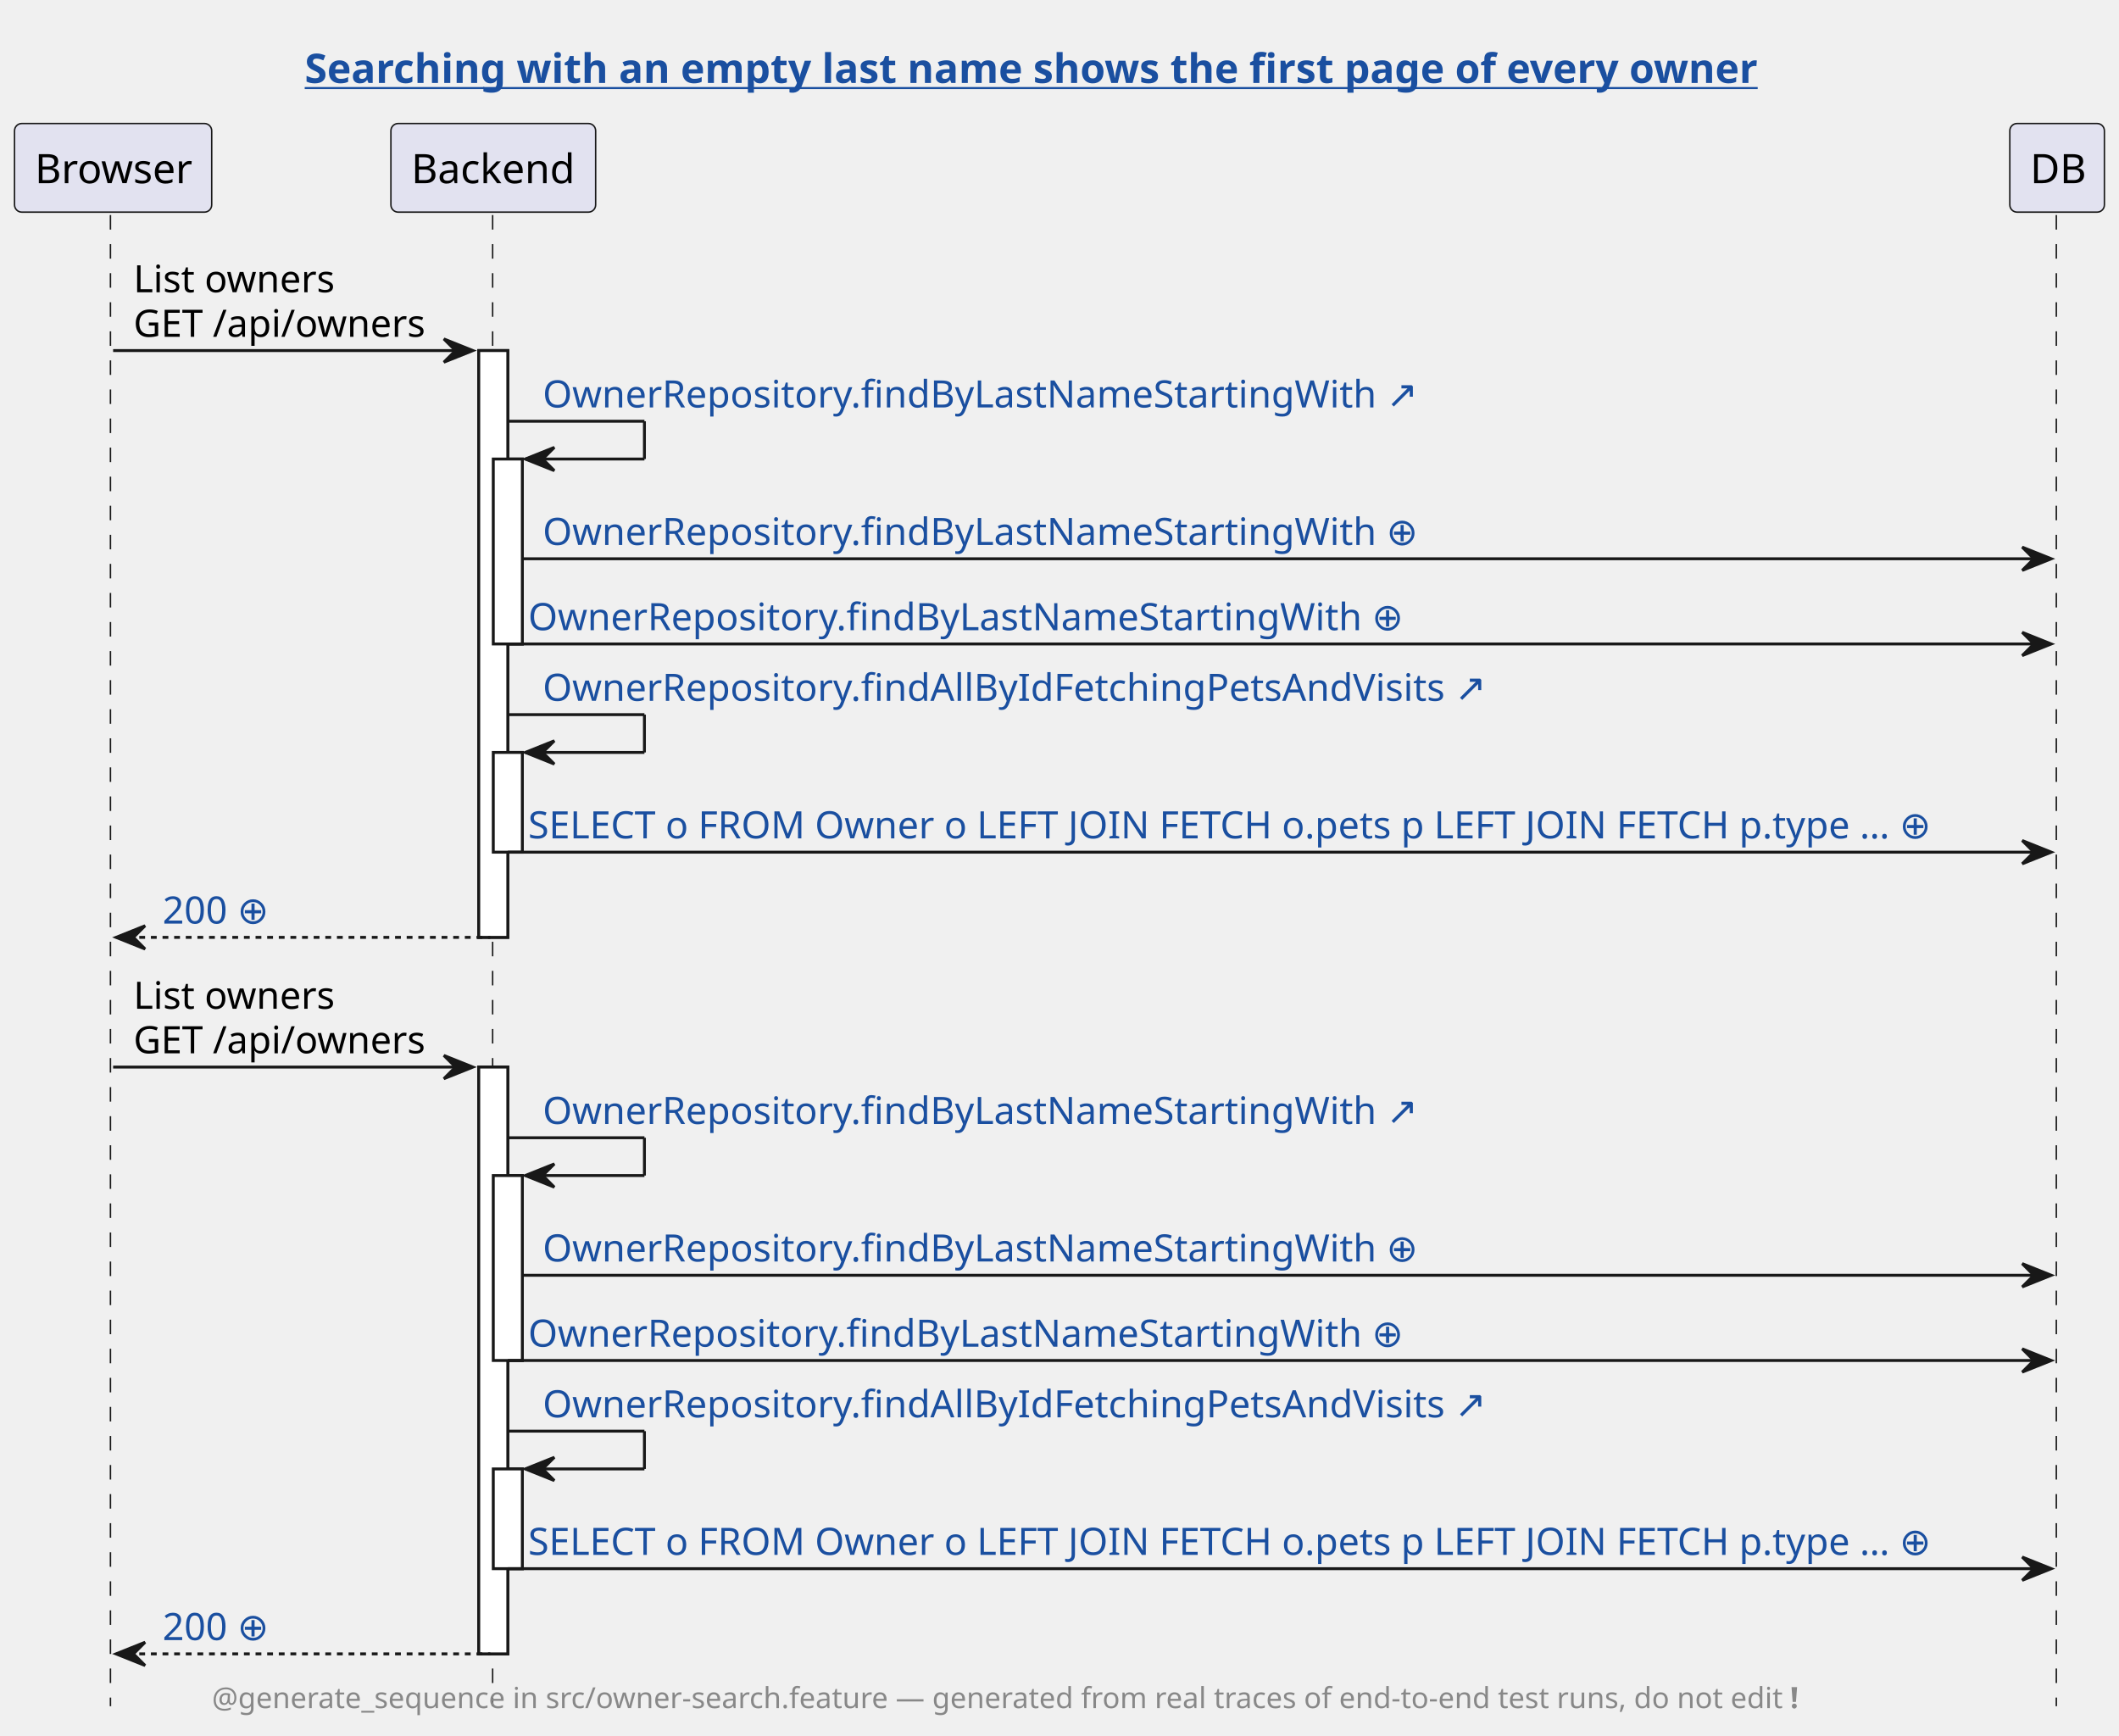
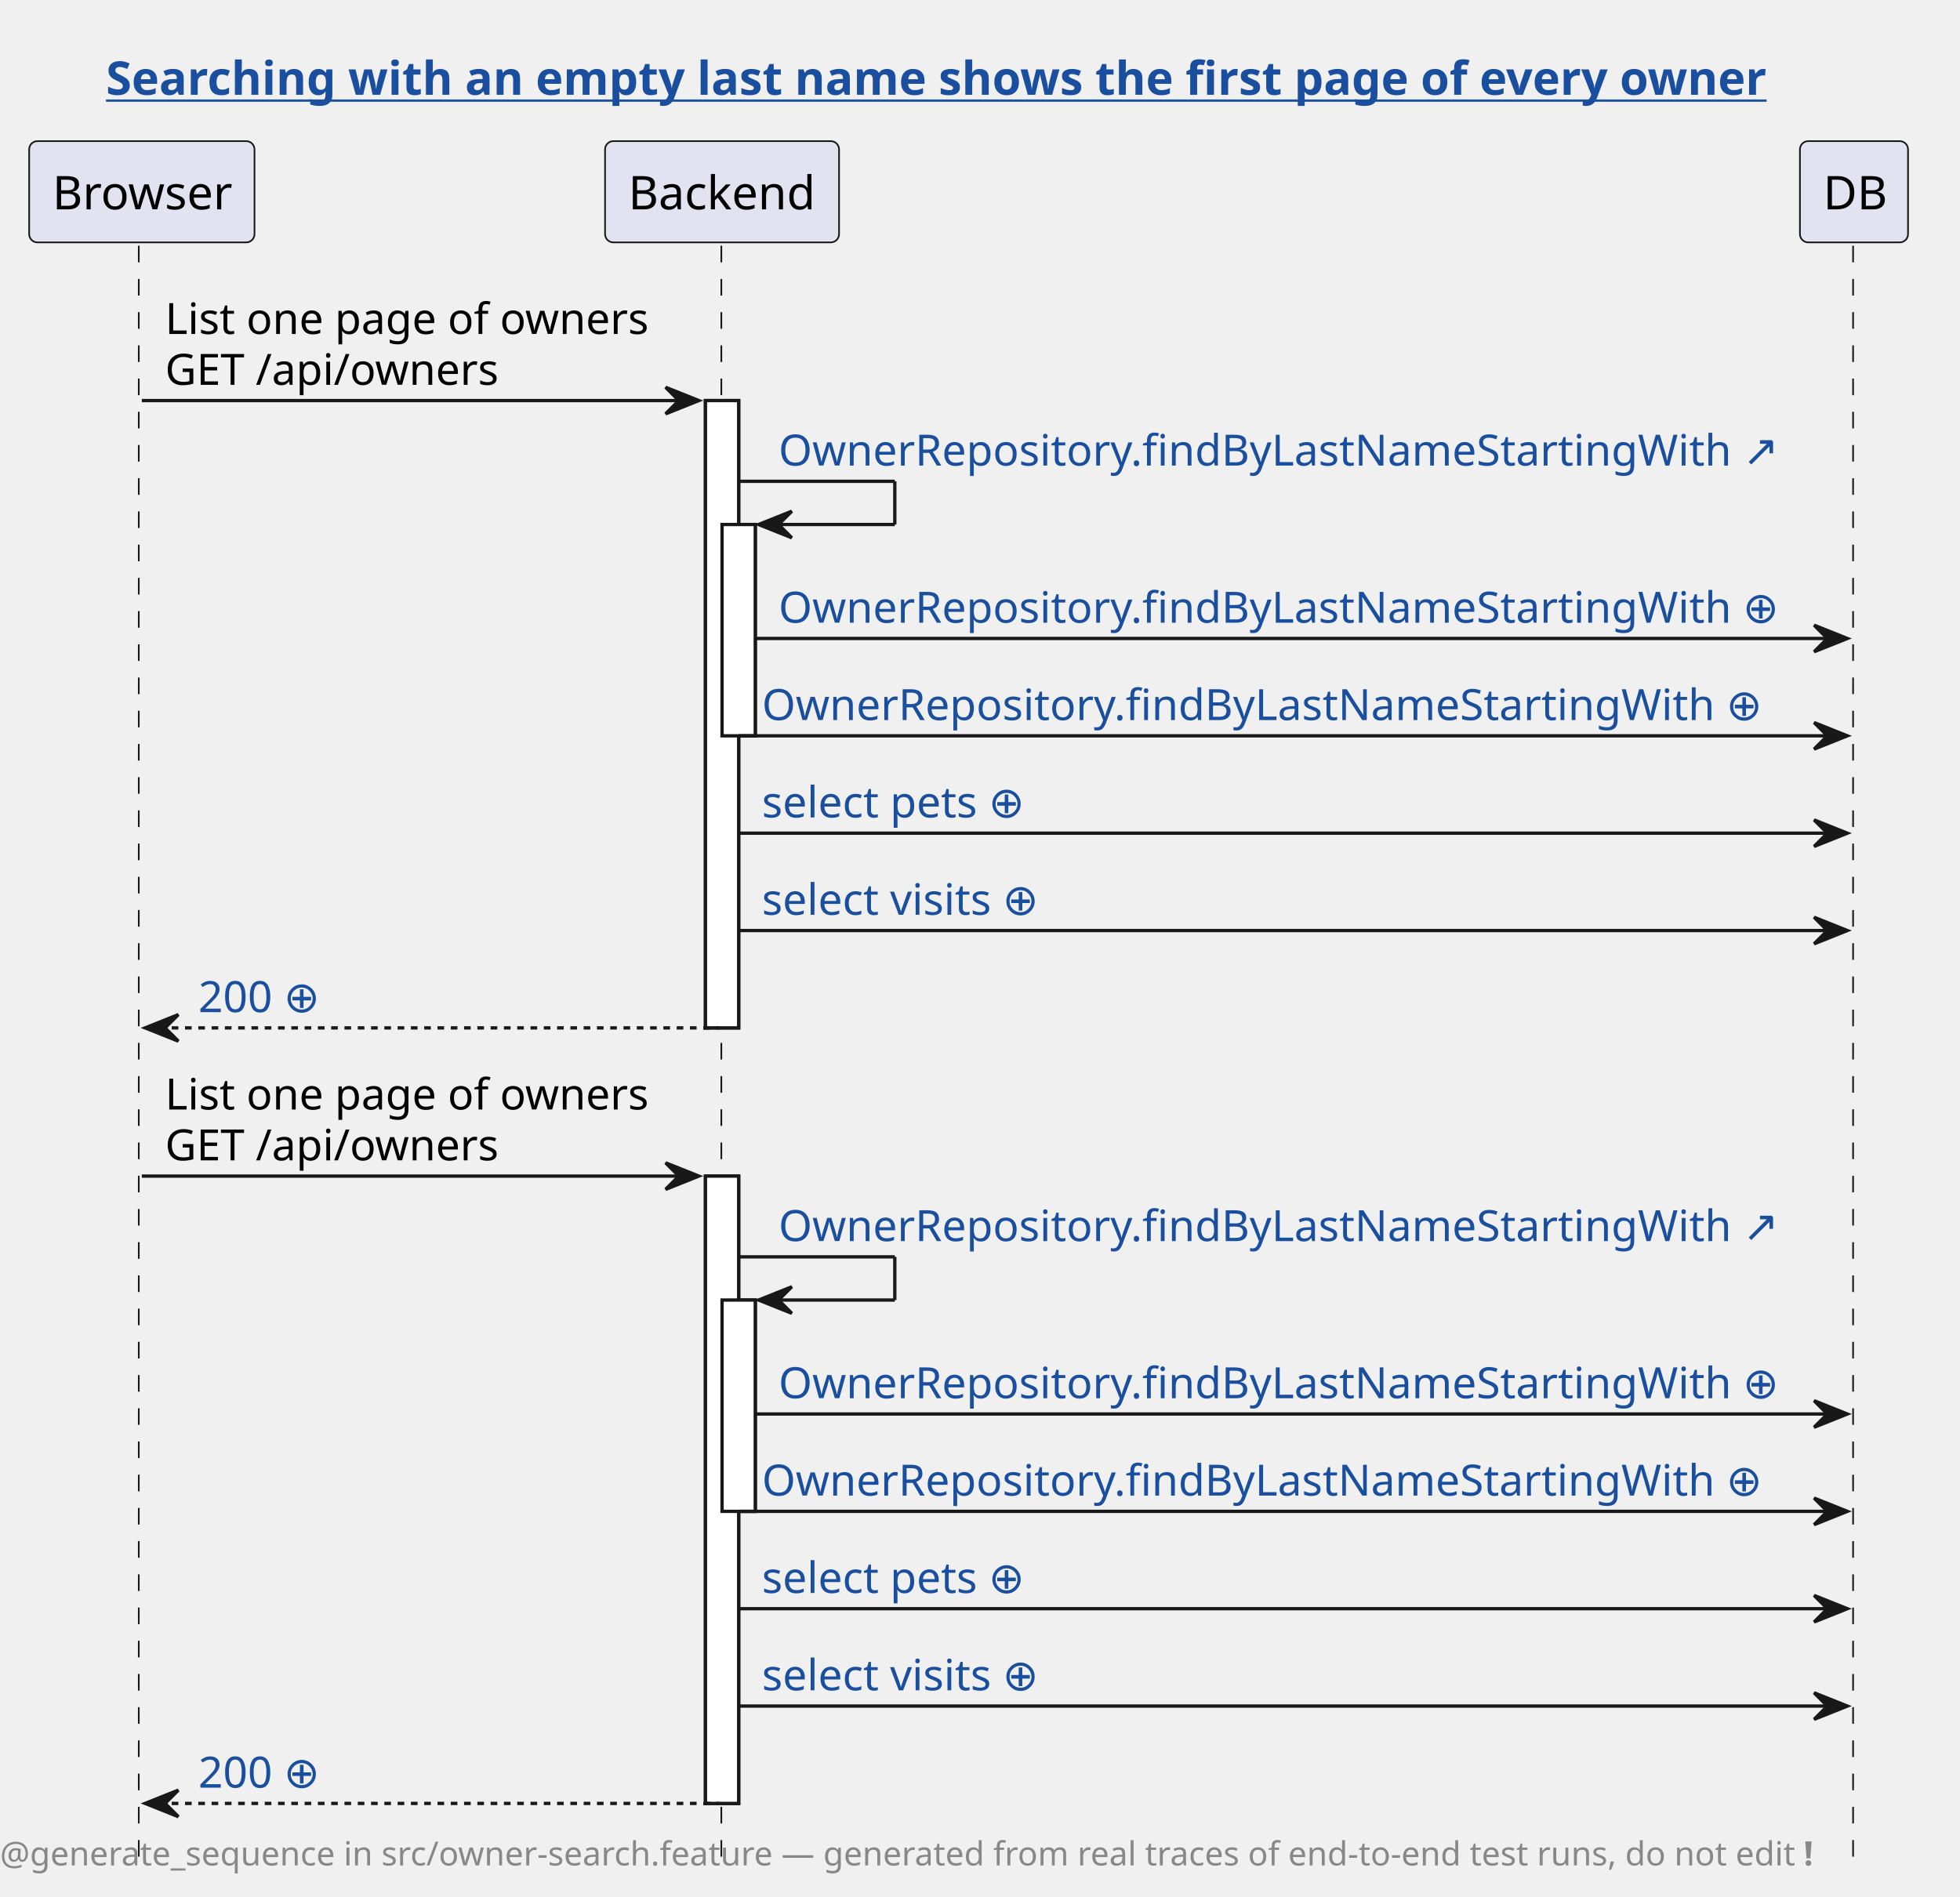
- <svg xmlns="http://www.w3.org/2000/svg" xmlns:xlink="http://www.w3.org/1999/xlink" contentStyleType="text/css" data-diagram-type="SEQUENCE" height="597px" preserveAspectRatio="none" style="width:729px;height:597px;background:#FFFFFF;" version="1.1" viewBox="0 0 729 597" width="729px" zoomAndPan="magnify">
+ <svg xmlns="http://www.w3.org/2000/svg" xmlns:xlink="http://www.w3.org/1999/xlink" contentStyleType="text/css" data-diagram-type="SEQUENCE" height="571px" preserveAspectRatio="none" style="width:590px;height:571px;background:#FFFFFF;" version="1.1" viewBox="0 0 590 571" width="590px" zoomAndPan="magnify">
  <defs />
  <g>
    <a href="src://petclinic-test/src/owner-search.feature:26" target="_top" title="Click to open the test" xlink:actuate="onRequest" xlink:href="src://petclinic-test/src/owner-search.feature:26" xlink:show="new" xlink:title="Click to open the test" xlink:type="simple">
-       <text fill="#1A4FA0" font-family="sans-serif" font-size="14" font-weight="bold" lengthAdjust="spacing" text-decoration="underline" textLength="518.328" x="104.824" y="28.535">Searching with an empty last name shows the first page of every owner</text>
+       <text fill="#1A4FA0" font-family="sans-serif" font-size="14" font-weight="bold" lengthAdjust="spacing" text-decoration="underline" textLength="518.328" x="31.901" y="28.535">Searching with an empty last name shows the first page of every owner</text>
    </a>
    <g>
-       <rect fill="#FFFFFF" height="201.863" style="stroke:#181818;stroke-width:1;" width="10" x="164.703" y="120.598" />
+       <rect fill="#FFFFFF" height="188.863" style="stroke:#181818;stroke-width:1;" width="10" x="212.354" y="120.598" />
    </g>
    <g>
-       <rect fill="#FFFFFF" height="63.621" style="stroke:#181818;stroke-width:1;" width="10" x="169.703" y="157.908" />
+       <rect fill="#FFFFFF" height="63.621" style="stroke:#181818;stroke-width:1;" width="10" x="217.354" y="157.908" />
    </g>
    <g>
-       <rect fill="#FFFFFF" height="34.31" style="stroke:#181818;stroke-width:1;" width="10" x="169.703" y="258.84" />
+       <rect fill="#FFFFFF" height="188.863" style="stroke:#181818;stroke-width:1;" width="10" x="212.354" y="354.082" />
    </g>
    <g>
-       <rect fill="#FFFFFF" height="201.863" style="stroke:#181818;stroke-width:1;" width="10" x="164.703" y="367.082" />
-     </g>
-     <g>
-       <rect fill="#FFFFFF" height="63.621" style="stroke:#181818;stroke-width:1;" width="10" x="169.703" y="404.393" />
-     </g>
-     <g>
-       <rect fill="#FFFFFF" height="34.31" style="stroke:#181818;stroke-width:1;" width="10" x="169.703" y="505.324" />
+       <rect fill="#FFFFFF" height="63.621" style="stroke:#181818;stroke-width:1;" width="10" x="217.354" y="391.393" />
    </g>
    <g class="participant-lifeline" data-entity-uid="part1" data-qualified-name="Browser" id="part1-lifeline">
      <g>
-         <rect fill="#000000" fill-opacity="0" height="512.969" width="8" x="34.916" y="73.977" />
-         <line style="stroke:#181818;stroke-width:0.5;stroke-dasharray:5,5;" x1="38" x2="38" y1="73.977" y2="586.945" />
+         <rect fill="#000000" fill-opacity="0" height="486.969" width="8" x="38.692" y="73.977" />
+         <line style="stroke:#181818;stroke-width:0.5;stroke-dasharray:5,5;" x1="41.776" x2="41.776" y1="73.977" y2="560.945" />
      </g>
    </g>
    <g class="participant-lifeline" data-entity-uid="part2" data-qualified-name="Backend" id="part2-lifeline">
      <g>
-         <rect fill="#000000" fill-opacity="0" height="512.969" width="8" x="165.703" y="73.977" />
-         <line style="stroke:#181818;stroke-width:0.5;stroke-dasharray:5,5;" x1="169.484" x2="169.484" y1="73.977" y2="586.945" />
+         <rect fill="#000000" fill-opacity="0" height="486.969" width="8" x="213.354" y="73.977" />
+         <line style="stroke:#181818;stroke-width:0.5;stroke-dasharray:5,5;" x1="217.135" x2="217.135" y1="73.977" y2="560.945" />
      </g>
    </g>
    <g class="participant-lifeline" data-entity-uid="part3" data-qualified-name="DB" id="part3-lifeline">
      <g>
-         <rect fill="#000000" fill-opacity="0" height="512.969" width="8" x="703.707" y="73.977" />
-         <line style="stroke:#181818;stroke-width:0.5;stroke-dasharray:5,5;" x1="707.438" x2="707.438" y1="73.977" y2="586.945" />
+         <rect fill="#000000" fill-opacity="0" height="486.969" width="8" x="554.085" y="73.977" />
+         <line style="stroke:#181818;stroke-width:0.5;stroke-dasharray:5,5;" x1="557.816" x2="557.816" y1="73.977" y2="560.945" />
      </g>
    </g>
    <g class="participant participant-head" data-entity-uid="part1" data-qualified-name="Browser" id="part1-head">
-       <rect fill="#E2E2F0" height="30.488" rx="2.5" ry="2.5" style="stroke:#181818;stroke-width:0.5;" width="67.833" x="5" y="42.488" />
-       <text fill="#000000" font-family="sans-serif" font-size="14" lengthAdjust="spacing" textLength="53.833" x="12" y="63.023">Browser</text>
+       <rect fill="#E2E2F0" height="30.488" rx="2.5" ry="2.5" style="stroke:#181818;stroke-width:0.5;" width="67.833" x="8.776" y="42.488" />
+       <text fill="#000000" font-family="sans-serif" font-size="14" lengthAdjust="spacing" textLength="53.833" x="15.776" y="63.023">Browser</text>
    </g>
    <g class="participant participant-head" data-entity-uid="part2" data-qualified-name="Backend" id="part2-head">
-       <rect fill="#E2E2F0" height="30.488" rx="2.5" ry="2.5" style="stroke:#181818;stroke-width:0.5;" width="70.438" x="134.484" y="42.488" />
-       <text fill="#000000" font-family="sans-serif" font-size="14" lengthAdjust="spacing" textLength="56.438" x="141.484" y="63.023">Backend</text>
+       <rect fill="#E2E2F0" height="30.488" rx="2.5" ry="2.5" style="stroke:#181818;stroke-width:0.5;" width="70.438" x="182.135" y="42.488" />
+       <text fill="#000000" font-family="sans-serif" font-size="14" lengthAdjust="spacing" textLength="56.438" x="189.135" y="63.023">Backend</text>
    </g>
    <g class="participant participant-head" data-entity-uid="part3" data-qualified-name="DB" id="part3-head">
-       <rect fill="#E2E2F0" height="30.488" rx="2.5" ry="2.5" style="stroke:#181818;stroke-width:0.5;" width="32.539" x="691.438" y="42.488" />
-       <text fill="#000000" font-family="sans-serif" font-size="14" lengthAdjust="spacing" textLength="18.539" x="698.438" y="63.023">DB</text>
+       <rect fill="#E2E2F0" height="30.488" rx="2.5" ry="2.5" style="stroke:#181818;stroke-width:0.5;" width="32.539" x="541.816" y="42.488" />
+       <text fill="#000000" font-family="sans-serif" font-size="14" lengthAdjust="spacing" textLength="18.539" x="548.816" y="63.023">DB</text>
    </g>
    <g>
-       <rect fill="#FFFFFF" height="201.863" style="stroke:#181818;stroke-width:1;" width="10" x="164.703" y="120.598" />
+       <rect fill="#FFFFFF" height="188.863" style="stroke:#181818;stroke-width:1;" width="10" x="212.354" y="120.598" />
    </g>
    <g>
-       <rect fill="#FFFFFF" height="63.621" style="stroke:#181818;stroke-width:1;" width="10" x="169.703" y="157.908" />
+       <rect fill="#FFFFFF" height="63.621" style="stroke:#181818;stroke-width:1;" width="10" x="217.354" y="157.908" />
    </g>
    <g>
-       <rect fill="#FFFFFF" height="34.31" style="stroke:#181818;stroke-width:1;" width="10" x="169.703" y="258.84" />
+       <rect fill="#FFFFFF" height="188.863" style="stroke:#181818;stroke-width:1;" width="10" x="212.354" y="354.082" />
    </g>
    <g>
-       <rect fill="#FFFFFF" height="201.863" style="stroke:#181818;stroke-width:1;" width="10" x="164.703" y="367.082" />
-     </g>
-     <g>
-       <rect fill="#FFFFFF" height="63.621" style="stroke:#181818;stroke-width:1;" width="10" x="169.703" y="404.393" />
-     </g>
-     <g>
-       <rect fill="#FFFFFF" height="34.31" style="stroke:#181818;stroke-width:1;" width="10" x="169.703" y="505.324" />
+       <rect fill="#FFFFFF" height="63.621" style="stroke:#181818;stroke-width:1;" width="10" x="217.354" y="391.393" />
    </g>
    <g class="message" data-entity-1="part1" data-entity-2="part2" id="msg1">
-       <polygon fill="#181818" points="152.703,116.598,162.703,120.598,152.703,124.598,156.703,120.598" style="stroke:#181818;stroke-width:1;" />
-       <line style="stroke:#181818;stroke-width:1;" x1="38.916" x2="158.703" y1="120.598" y2="120.598" />
-       <text fill="#000000" font-family="sans-serif" font-size="13" lengthAdjust="spacing" textLength="71.551" x="45.916" y="100.545">List owners</text>
-       <text fill="#000000" font-family="sans-serif" font-size="13" lengthAdjust="spacing" textLength="106.787" x="45.916" y="115.856">GET /api/owners</text>
+       <polygon fill="#181818" points="200.354,116.598,210.354,120.598,200.354,124.598,204.354,120.598" style="stroke:#181818;stroke-width:1;" />
+       <line style="stroke:#181818;stroke-width:1;" x1="42.692" x2="206.354" y1="120.598" y2="120.598" />
+       <text fill="#000000" font-family="sans-serif" font-size="13" lengthAdjust="spacing" textLength="150.662" x="49.692" y="100.545">List one page of owners</text>
+       <text fill="#000000" font-family="sans-serif" font-size="13" lengthAdjust="spacing" textLength="106.787" x="49.692" y="115.856">GET /api/owners</text>
    </g>
    <g class="message" data-entity-1="part2" data-entity-2="part2" id="msg2">
-       <line style="stroke:#181818;stroke-width:1;" x1="174.703" x2="221.703" y1="144.908" y2="144.908" />
-       <line style="stroke:#181818;stroke-width:1;" x1="221.703" x2="221.703" y1="144.908" y2="157.908" />
-       <line style="stroke:#181818;stroke-width:1;" x1="180.703" x2="221.703" y1="157.908" y2="157.908" />
-       <polygon fill="#181818" points="190.703,153.908,180.703,157.908,190.703,161.908,186.703,157.908" style="stroke:#181818;stroke-width:1;" />
-       <a href="src://petclinic-backend/src/main/java/victor/training/petclinic/repository/OwnerRepository.java:15" target="_top" title="Click to open OwnerRepository.findByLastNameStartingWith" xlink:actuate="onRequest" xlink:href="src://petclinic-backend/src/main/java/victor/training/petclinic/repository/OwnerRepository.java:15" xlink:show="new" xlink:title="Click to open OwnerRepository.findByLastNameStartingWith" xlink:type="simple">
-         <text fill="#1A4FA0" font-family="sans-serif" font-size="13" lengthAdjust="spacing" textLength="306.731" x="186.703" y="140.166">OwnerRepository.findByLastNameStartingWith ↗</text>
+       <line style="stroke:#181818;stroke-width:1;" x1="222.354" x2="269.354" y1="144.908" y2="144.908" />
+       <line style="stroke:#181818;stroke-width:1;" x1="269.354" x2="269.354" y1="144.908" y2="157.908" />
+       <line style="stroke:#181818;stroke-width:1;" x1="228.354" x2="269.354" y1="157.908" y2="157.908" />
+       <polygon fill="#181818" points="238.354,153.908,228.354,157.908,238.354,161.908,234.354,157.908" style="stroke:#181818;stroke-width:1;" />
+       <a href="src://petclinic-backend/src/main/java/victor/training/petclinic/repository/OwnerRepository.java:13" target="_top" title="Click to open OwnerRepository.findByLastNameStartingWith" xlink:actuate="onRequest" xlink:href="src://petclinic-backend/src/main/java/victor/training/petclinic/repository/OwnerRepository.java:13" xlink:show="new" xlink:title="Click to open OwnerRepository.findByLastNameStartingWith" xlink:type="simple">
+         <text fill="#1A4FA0" font-family="sans-serif" font-size="13" lengthAdjust="spacing" textLength="306.731" x="234.354" y="140.166">OwnerRepository.findByLastNameStartingWith ↗</text>
      </a>
    </g>
    <g class="message" data-entity-1="part2" data-entity-2="part3" id="msg3">
-       <polygon fill="#181818" points="695.707,188.219,705.707,192.219,695.707,196.219,699.707,192.219" style="stroke:#181818;stroke-width:1;" />
-       <line style="stroke:#181818;stroke-width:1;" x1="179.703" x2="701.707" y1="192.219" y2="192.219" />
-       <a href="genseq://06lhb5c" target="_top" title="Click for the statement behind this call" xlink:actuate="onRequest" xlink:href="genseq://06lhb5c" xlink:show="new" xlink:title="Click for the statement behind this call" xlink:type="simple">
-         <text fill="#1A4FA0" font-family="sans-serif" font-size="13" lengthAdjust="spacing" textLength="303.139" x="186.703" y="187.477">OwnerRepository.findByLastNameStartingWith ⊕</text>
+       <polygon fill="#181818" points="546.085,188.219,556.085,192.219,546.085,196.219,550.085,192.219" style="stroke:#181818;stroke-width:1;" />
+       <line style="stroke:#181818;stroke-width:1;" x1="227.354" x2="552.085" y1="192.219" y2="192.219" />
+       <a href="genseq://1ub53i8" target="_top" title="Click for the statement behind this call" xlink:actuate="onRequest" xlink:href="genseq://1ub53i8" xlink:show="new" xlink:title="Click for the statement behind this call" xlink:type="simple">
+         <text fill="#1A4FA0" font-family="sans-serif" font-size="13" lengthAdjust="spacing" textLength="303.139" x="234.354" y="187.477">OwnerRepository.findByLastNameStartingWith ⊕</text>
      </a>
    </g>
    <g class="message" data-entity-1="part2" data-entity-2="part3" id="msg4">
-       <polygon fill="#181818" points="695.707,217.529,705.707,221.529,695.707,225.529,699.707,221.529" style="stroke:#181818;stroke-width:1;" />
-       <line style="stroke:#181818;stroke-width:1;" x1="174.703" x2="701.707" y1="221.529" y2="221.529" />
+       <polygon fill="#181818" points="546.085,217.529,556.085,221.529,546.085,225.529,550.085,221.529" style="stroke:#181818;stroke-width:1;" />
+       <line style="stroke:#181818;stroke-width:1;" x1="222.354" x2="552.085" y1="221.529" y2="221.529" />
      <a href="genseq://0rcs8yy" target="_top" title="Click for the statement behind this call" xlink:actuate="onRequest" xlink:href="genseq://0rcs8yy" xlink:show="new" xlink:title="Click for the statement behind this call" xlink:type="simple">
-         <text fill="#1A4FA0" font-family="sans-serif" font-size="13" lengthAdjust="spacing" textLength="303.139" x="181.703" y="216.787">OwnerRepository.findByLastNameStartingWith ⊕</text>
+         <text fill="#1A4FA0" font-family="sans-serif" font-size="13" lengthAdjust="spacing" textLength="303.139" x="229.354" y="216.787">OwnerRepository.findByLastNameStartingWith ⊕</text>
      </a>
    </g>
-     <g class="message" data-entity-1="part2" data-entity-2="part2" id="msg5">
-       <line style="stroke:#181818;stroke-width:1;" x1="174.703" x2="221.703" y1="245.84" y2="245.84" />
-       <line style="stroke:#181818;stroke-width:1;" x1="221.703" x2="221.703" y1="245.84" y2="258.84" />
-       <line style="stroke:#181818;stroke-width:1;" x1="180.703" x2="221.703" y1="258.84" y2="258.84" />
-       <polygon fill="#181818" points="190.703,254.84,180.703,258.84,190.703,262.84,186.703,258.84" style="stroke:#181818;stroke-width:1;" />
-       <a href="src://petclinic-backend/src/main/java/victor/training/petclinic/repository/OwnerRepository.java:26" target="_top" title="Click to open OwnerRepository.findAllByIdFetchingPetsAndVisits" xlink:actuate="onRequest" xlink:href="src://petclinic-backend/src/main/java/victor/training/petclinic/repository/OwnerRepository.java:26" xlink:show="new" xlink:title="Click to open OwnerRepository.findAllByIdFetchingPetsAndVisits" xlink:type="simple">
-         <text fill="#1A4FA0" font-family="sans-serif" font-size="13" lengthAdjust="spacing" textLength="335.416" x="186.703" y="241.098">OwnerRepository.findAllByIdFetchingPetsAndVisits ↗</text>
+     <g class="message" data-entity-1="part2" data-entity-2="part3" id="msg5">
+       <polygon fill="#181818" points="546.085,246.84,556.085,250.84,546.085,254.84,550.085,250.84" style="stroke:#181818;stroke-width:1;" />
+       <line style="stroke:#181818;stroke-width:1;" x1="222.354" x2="552.085" y1="250.84" y2="250.84" />
+       <a href="genseq://1ruk3w0" target="_top" title="Click for the statement behind this call" xlink:actuate="onRequest" xlink:href="genseq://1ruk3w0" xlink:show="new" xlink:title="Click for the statement behind this call" xlink:type="simple">
+         <text fill="#1A4FA0" font-family="sans-serif" font-size="13" lengthAdjust="spacing" textLength="80.939" x="229.354" y="246.098">select pets ⊕</text>
      </a>
    </g>
    <g class="message" data-entity-1="part2" data-entity-2="part3" id="msg6">
-       <polygon fill="#181818" points="695.707,289.15,705.707,293.15,695.707,297.15,699.707,293.15" style="stroke:#181818;stroke-width:1;" />
-       <line style="stroke:#181818;stroke-width:1;" x1="174.703" x2="701.707" y1="293.15" y2="293.15" />
-       <a href="genseq://075m496" target="_top" title="Click for the statement behind this call" xlink:actuate="onRequest" xlink:href="genseq://075m496" xlink:show="new" xlink:title="Click for the statement behind this call" xlink:type="simple">
-         <text fill="#1A4FA0" font-family="sans-serif" font-size="13" lengthAdjust="spacing" textLength="504.004" x="181.703" y="288.408">SELECT o FROM Owner o LEFT JOIN FETCH o.pets p LEFT JOIN FETCH p.type … ⊕</text>
+       <polygon fill="#181818" points="546.085,276.15,556.085,280.15,546.085,284.15,550.085,280.15" style="stroke:#181818;stroke-width:1;" />
+       <line style="stroke:#181818;stroke-width:1;" x1="222.354" x2="552.085" y1="280.15" y2="280.15" />
+       <a href="genseq://1bw25vb" target="_top" title="Click for the statement behind this call" xlink:actuate="onRequest" xlink:href="genseq://1bw25vb" xlink:show="new" xlink:title="Click for the statement behind this call" xlink:type="simple">
+         <text fill="#1A4FA0" font-family="sans-serif" font-size="13" lengthAdjust="spacing" textLength="86.385" x="229.354" y="275.408">select visits ⊕</text>
      </a>
    </g>
    <g class="message" data-entity-1="part2" data-entity-2="part1" id="msg7">
-       <polygon fill="#181818" points="49.916,318.461,39.916,322.461,49.916,326.461,45.916,322.461" style="stroke:#181818;stroke-width:1;" />
-       <line style="stroke:#181818;stroke-width:1;stroke-dasharray:2,2;" x1="43.916" x2="168.703" y1="322.461" y2="322.461" />
-       <a href="genseq://159qzfj" target="_top" title="Click for this call’s JSON body" xlink:actuate="onRequest" xlink:href="genseq://159qzfj" xlink:show="new" xlink:title="Click for this call’s JSON body" xlink:type="simple">
-         <text fill="#1A4FA0" font-family="sans-serif" font-size="13" lengthAdjust="spacing" textLength="38.181" x="55.916" y="317.719">200 ⊕</text>
+       <polygon fill="#181818" points="53.692,305.461,43.692,309.461,53.692,313.461,49.692,309.461" style="stroke:#181818;stroke-width:1;" />
+       <line style="stroke:#181818;stroke-width:1;stroke-dasharray:2,2;" x1="47.692" x2="216.354" y1="309.461" y2="309.461" />
+       <a href="genseq://1p6jb4u" target="_top" title="Click for this call’s JSON body" xlink:actuate="onRequest" xlink:href="genseq://1p6jb4u" xlink:show="new" xlink:title="Click for this call’s JSON body" xlink:type="simple">
+         <text fill="#1A4FA0" font-family="sans-serif" font-size="13" lengthAdjust="spacing" textLength="38.181" x="59.692" y="304.719">200 ⊕</text>
      </a>
    </g>
    <g class="message" data-entity-1="part1" data-entity-2="part2" id="msg8">
-       <polygon fill="#181818" points="152.703,363.082,162.703,367.082,152.703,371.082,156.703,367.082" style="stroke:#181818;stroke-width:1;" />
-       <line style="stroke:#181818;stroke-width:1;" x1="38.916" x2="158.703" y1="367.082" y2="367.082" />
-       <text fill="#000000" font-family="sans-serif" font-size="13" lengthAdjust="spacing" textLength="71.551" x="45.916" y="347.029">List owners</text>
-       <text fill="#000000" font-family="sans-serif" font-size="13" lengthAdjust="spacing" textLength="106.787" x="45.916" y="362.34">GET /api/owners</text>
+       <polygon fill="#181818" points="200.354,350.082,210.354,354.082,200.354,358.082,204.354,354.082" style="stroke:#181818;stroke-width:1;" />
+       <line style="stroke:#181818;stroke-width:1;" x1="42.692" x2="206.354" y1="354.082" y2="354.082" />
+       <text fill="#000000" font-family="sans-serif" font-size="13" lengthAdjust="spacing" textLength="150.662" x="49.692" y="334.029">List one page of owners</text>
+       <text fill="#000000" font-family="sans-serif" font-size="13" lengthAdjust="spacing" textLength="106.787" x="49.692" y="349.34">GET /api/owners</text>
    </g>
    <g class="message" data-entity-1="part2" data-entity-2="part2" id="msg9">
-       <line style="stroke:#181818;stroke-width:1;" x1="174.703" x2="221.703" y1="391.393" y2="391.393" />
-       <line style="stroke:#181818;stroke-width:1;" x1="221.703" x2="221.703" y1="391.393" y2="404.393" />
-       <line style="stroke:#181818;stroke-width:1;" x1="180.703" x2="221.703" y1="404.393" y2="404.393" />
-       <polygon fill="#181818" points="190.703,400.393,180.703,404.393,190.703,408.393,186.703,404.393" style="stroke:#181818;stroke-width:1;" />
-       <a href="src://petclinic-backend/src/main/java/victor/training/petclinic/repository/OwnerRepository.java:15" target="_top" title="Click to open OwnerRepository.findByLastNameStartingWith" xlink:actuate="onRequest" xlink:href="src://petclinic-backend/src/main/java/victor/training/petclinic/repository/OwnerRepository.java:15" xlink:show="new" xlink:title="Click to open OwnerRepository.findByLastNameStartingWith" xlink:type="simple">
-         <text fill="#1A4FA0" font-family="sans-serif" font-size="13" lengthAdjust="spacing" textLength="306.731" x="186.703" y="386.65">OwnerRepository.findByLastNameStartingWith ↗</text>
+       <line style="stroke:#181818;stroke-width:1;" x1="222.354" x2="269.354" y1="378.393" y2="378.393" />
+       <line style="stroke:#181818;stroke-width:1;" x1="269.354" x2="269.354" y1="378.393" y2="391.393" />
+       <line style="stroke:#181818;stroke-width:1;" x1="228.354" x2="269.354" y1="391.393" y2="391.393" />
+       <polygon fill="#181818" points="238.354,387.393,228.354,391.393,238.354,395.393,234.354,391.393" style="stroke:#181818;stroke-width:1;" />
+       <a href="src://petclinic-backend/src/main/java/victor/training/petclinic/repository/OwnerRepository.java:13" target="_top" title="Click to open OwnerRepository.findByLastNameStartingWith" xlink:actuate="onRequest" xlink:href="src://petclinic-backend/src/main/java/victor/training/petclinic/repository/OwnerRepository.java:13" xlink:show="new" xlink:title="Click to open OwnerRepository.findByLastNameStartingWith" xlink:type="simple">
+         <text fill="#1A4FA0" font-family="sans-serif" font-size="13" lengthAdjust="spacing" textLength="306.731" x="234.354" y="373.65">OwnerRepository.findByLastNameStartingWith ↗</text>
      </a>
    </g>
    <g class="message" data-entity-1="part2" data-entity-2="part3" id="msg10">
-       <polygon fill="#181818" points="695.707,434.703,705.707,438.703,695.707,442.703,699.707,438.703" style="stroke:#181818;stroke-width:1;" />
-       <line style="stroke:#181818;stroke-width:1;" x1="179.703" x2="701.707" y1="438.703" y2="438.703" />
-       <a href="genseq://06lhb5c" target="_top" title="Click for the statement behind this call" xlink:actuate="onRequest" xlink:href="genseq://06lhb5c" xlink:show="new" xlink:title="Click for the statement behind this call" xlink:type="simple">
-         <text fill="#1A4FA0" font-family="sans-serif" font-size="13" lengthAdjust="spacing" textLength="303.139" x="186.703" y="433.961">OwnerRepository.findByLastNameStartingWith ⊕</text>
+       <polygon fill="#181818" points="546.085,421.703,556.085,425.703,546.085,429.703,550.085,425.703" style="stroke:#181818;stroke-width:1;" />
+       <line style="stroke:#181818;stroke-width:1;" x1="227.354" x2="552.085" y1="425.703" y2="425.703" />
+       <a href="genseq://1ub53i8" target="_top" title="Click for the statement behind this call" xlink:actuate="onRequest" xlink:href="genseq://1ub53i8" xlink:show="new" xlink:title="Click for the statement behind this call" xlink:type="simple">
+         <text fill="#1A4FA0" font-family="sans-serif" font-size="13" lengthAdjust="spacing" textLength="303.139" x="234.354" y="420.961">OwnerRepository.findByLastNameStartingWith ⊕</text>
      </a>
    </g>
    <g class="message" data-entity-1="part2" data-entity-2="part3" id="msg11">
-       <polygon fill="#181818" points="695.707,464.014,705.707,468.014,695.707,472.014,699.707,468.014" style="stroke:#181818;stroke-width:1;" />
-       <line style="stroke:#181818;stroke-width:1;" x1="174.703" x2="701.707" y1="468.014" y2="468.014" />
+       <polygon fill="#181818" points="546.085,451.014,556.085,455.014,546.085,459.014,550.085,455.014" style="stroke:#181818;stroke-width:1;" />
+       <line style="stroke:#181818;stroke-width:1;" x1="222.354" x2="552.085" y1="455.014" y2="455.014" />
      <a href="genseq://0rcs8yy" target="_top" title="Click for the statement behind this call" xlink:actuate="onRequest" xlink:href="genseq://0rcs8yy" xlink:show="new" xlink:title="Click for the statement behind this call" xlink:type="simple">
-         <text fill="#1A4FA0" font-family="sans-serif" font-size="13" lengthAdjust="spacing" textLength="303.139" x="181.703" y="463.272">OwnerRepository.findByLastNameStartingWith ⊕</text>
+         <text fill="#1A4FA0" font-family="sans-serif" font-size="13" lengthAdjust="spacing" textLength="303.139" x="229.354" y="450.272">OwnerRepository.findByLastNameStartingWith ⊕</text>
      </a>
    </g>
-     <g class="message" data-entity-1="part2" data-entity-2="part2" id="msg12">
-       <line style="stroke:#181818;stroke-width:1;" x1="174.703" x2="221.703" y1="492.324" y2="492.324" />
-       <line style="stroke:#181818;stroke-width:1;" x1="221.703" x2="221.703" y1="492.324" y2="505.324" />
-       <line style="stroke:#181818;stroke-width:1;" x1="180.703" x2="221.703" y1="505.324" y2="505.324" />
-       <polygon fill="#181818" points="190.703,501.324,180.703,505.324,190.703,509.324,186.703,505.324" style="stroke:#181818;stroke-width:1;" />
-       <a href="src://petclinic-backend/src/main/java/victor/training/petclinic/repository/OwnerRepository.java:26" target="_top" title="Click to open OwnerRepository.findAllByIdFetchingPetsAndVisits" xlink:actuate="onRequest" xlink:href="src://petclinic-backend/src/main/java/victor/training/petclinic/repository/OwnerRepository.java:26" xlink:show="new" xlink:title="Click to open OwnerRepository.findAllByIdFetchingPetsAndVisits" xlink:type="simple">
-         <text fill="#1A4FA0" font-family="sans-serif" font-size="13" lengthAdjust="spacing" textLength="335.416" x="186.703" y="487.582">OwnerRepository.findAllByIdFetchingPetsAndVisits ↗</text>
+     <g class="message" data-entity-1="part2" data-entity-2="part3" id="msg12">
+       <polygon fill="#181818" points="546.085,480.324,556.085,484.324,546.085,488.324,550.085,484.324" style="stroke:#181818;stroke-width:1;" />
+       <line style="stroke:#181818;stroke-width:1;" x1="222.354" x2="552.085" y1="484.324" y2="484.324" />
+       <a href="genseq://1ruk3w0" target="_top" title="Click for the statement behind this call" xlink:actuate="onRequest" xlink:href="genseq://1ruk3w0" xlink:show="new" xlink:title="Click for the statement behind this call" xlink:type="simple">
+         <text fill="#1A4FA0" font-family="sans-serif" font-size="13" lengthAdjust="spacing" textLength="80.939" x="229.354" y="479.582">select pets ⊕</text>
      </a>
    </g>
    <g class="message" data-entity-1="part2" data-entity-2="part3" id="msg13">
-       <polygon fill="#181818" points="695.707,535.635,705.707,539.635,695.707,543.635,699.707,539.635" style="stroke:#181818;stroke-width:1;" />
-       <line style="stroke:#181818;stroke-width:1;" x1="174.703" x2="701.707" y1="539.635" y2="539.635" />
-       <a href="genseq://075m496" target="_top" title="Click for the statement behind this call" xlink:actuate="onRequest" xlink:href="genseq://075m496" xlink:show="new" xlink:title="Click for the statement behind this call" xlink:type="simple">
-         <text fill="#1A4FA0" font-family="sans-serif" font-size="13" lengthAdjust="spacing" textLength="504.004" x="181.703" y="534.893">SELECT o FROM Owner o LEFT JOIN FETCH o.pets p LEFT JOIN FETCH p.type … ⊕</text>
+       <polygon fill="#181818" points="546.085,509.635,556.085,513.635,546.085,517.635,550.085,513.635" style="stroke:#181818;stroke-width:1;" />
+       <line style="stroke:#181818;stroke-width:1;" x1="222.354" x2="552.085" y1="513.635" y2="513.635" />
+       <a href="genseq://1bw25vb" target="_top" title="Click for the statement behind this call" xlink:actuate="onRequest" xlink:href="genseq://1bw25vb" xlink:show="new" xlink:title="Click for the statement behind this call" xlink:type="simple">
+         <text fill="#1A4FA0" font-family="sans-serif" font-size="13" lengthAdjust="spacing" textLength="86.385" x="229.354" y="508.893">select visits ⊕</text>
      </a>
    </g>
    <g class="message" data-entity-1="part2" data-entity-2="part1" id="msg14">
-       <polygon fill="#181818" points="49.916,564.945,39.916,568.945,49.916,572.945,45.916,568.945" style="stroke:#181818;stroke-width:1;" />
-       <line style="stroke:#181818;stroke-width:1;stroke-dasharray:2,2;" x1="43.916" x2="168.703" y1="568.945" y2="568.945" />
-       <a href="genseq://159qzfj" target="_top" title="Click for this call’s JSON body" xlink:actuate="onRequest" xlink:href="genseq://159qzfj" xlink:show="new" xlink:title="Click for this call’s JSON body" xlink:type="simple">
-         <text fill="#1A4FA0" font-family="sans-serif" font-size="13" lengthAdjust="spacing" textLength="38.181" x="55.916" y="564.203">200 ⊕</text>
+       <polygon fill="#181818" points="53.692,538.945,43.692,542.945,53.692,546.945,49.692,542.945" style="stroke:#181818;stroke-width:1;" />
+       <line style="stroke:#181818;stroke-width:1;stroke-dasharray:2,2;" x1="47.692" x2="216.354" y1="542.945" y2="542.945" />
+       <a href="genseq://1p6jb4u" target="_top" title="Click for this call’s JSON body" xlink:actuate="onRequest" xlink:href="genseq://1p6jb4u" xlink:show="new" xlink:title="Click for this call’s JSON body" xlink:type="simple">
+         <text fill="#1A4FA0" font-family="sans-serif" font-size="13" lengthAdjust="spacing" textLength="38.181" x="59.692" y="538.203">200 ⊕</text>
      </a>
    </g>
-     <text fill="#888888" font-family="sans-serif" font-size="10" lengthAdjust="spacing" textLength="582.131" x="72.923" y="587.613">@generate_sequence in src/owner-search.feature — generated from real traces of end-to-end test runs, do not edit ❗</text>
+     <text fill="#888888" font-family="sans-serif" font-size="10" lengthAdjust="spacing" textLength="582.131" x="0" y="561.613">@generate_sequence in src/owner-search.feature — generated from real traces of end-to-end test runs, do not edit ❗</text>
  </g>
</svg>
